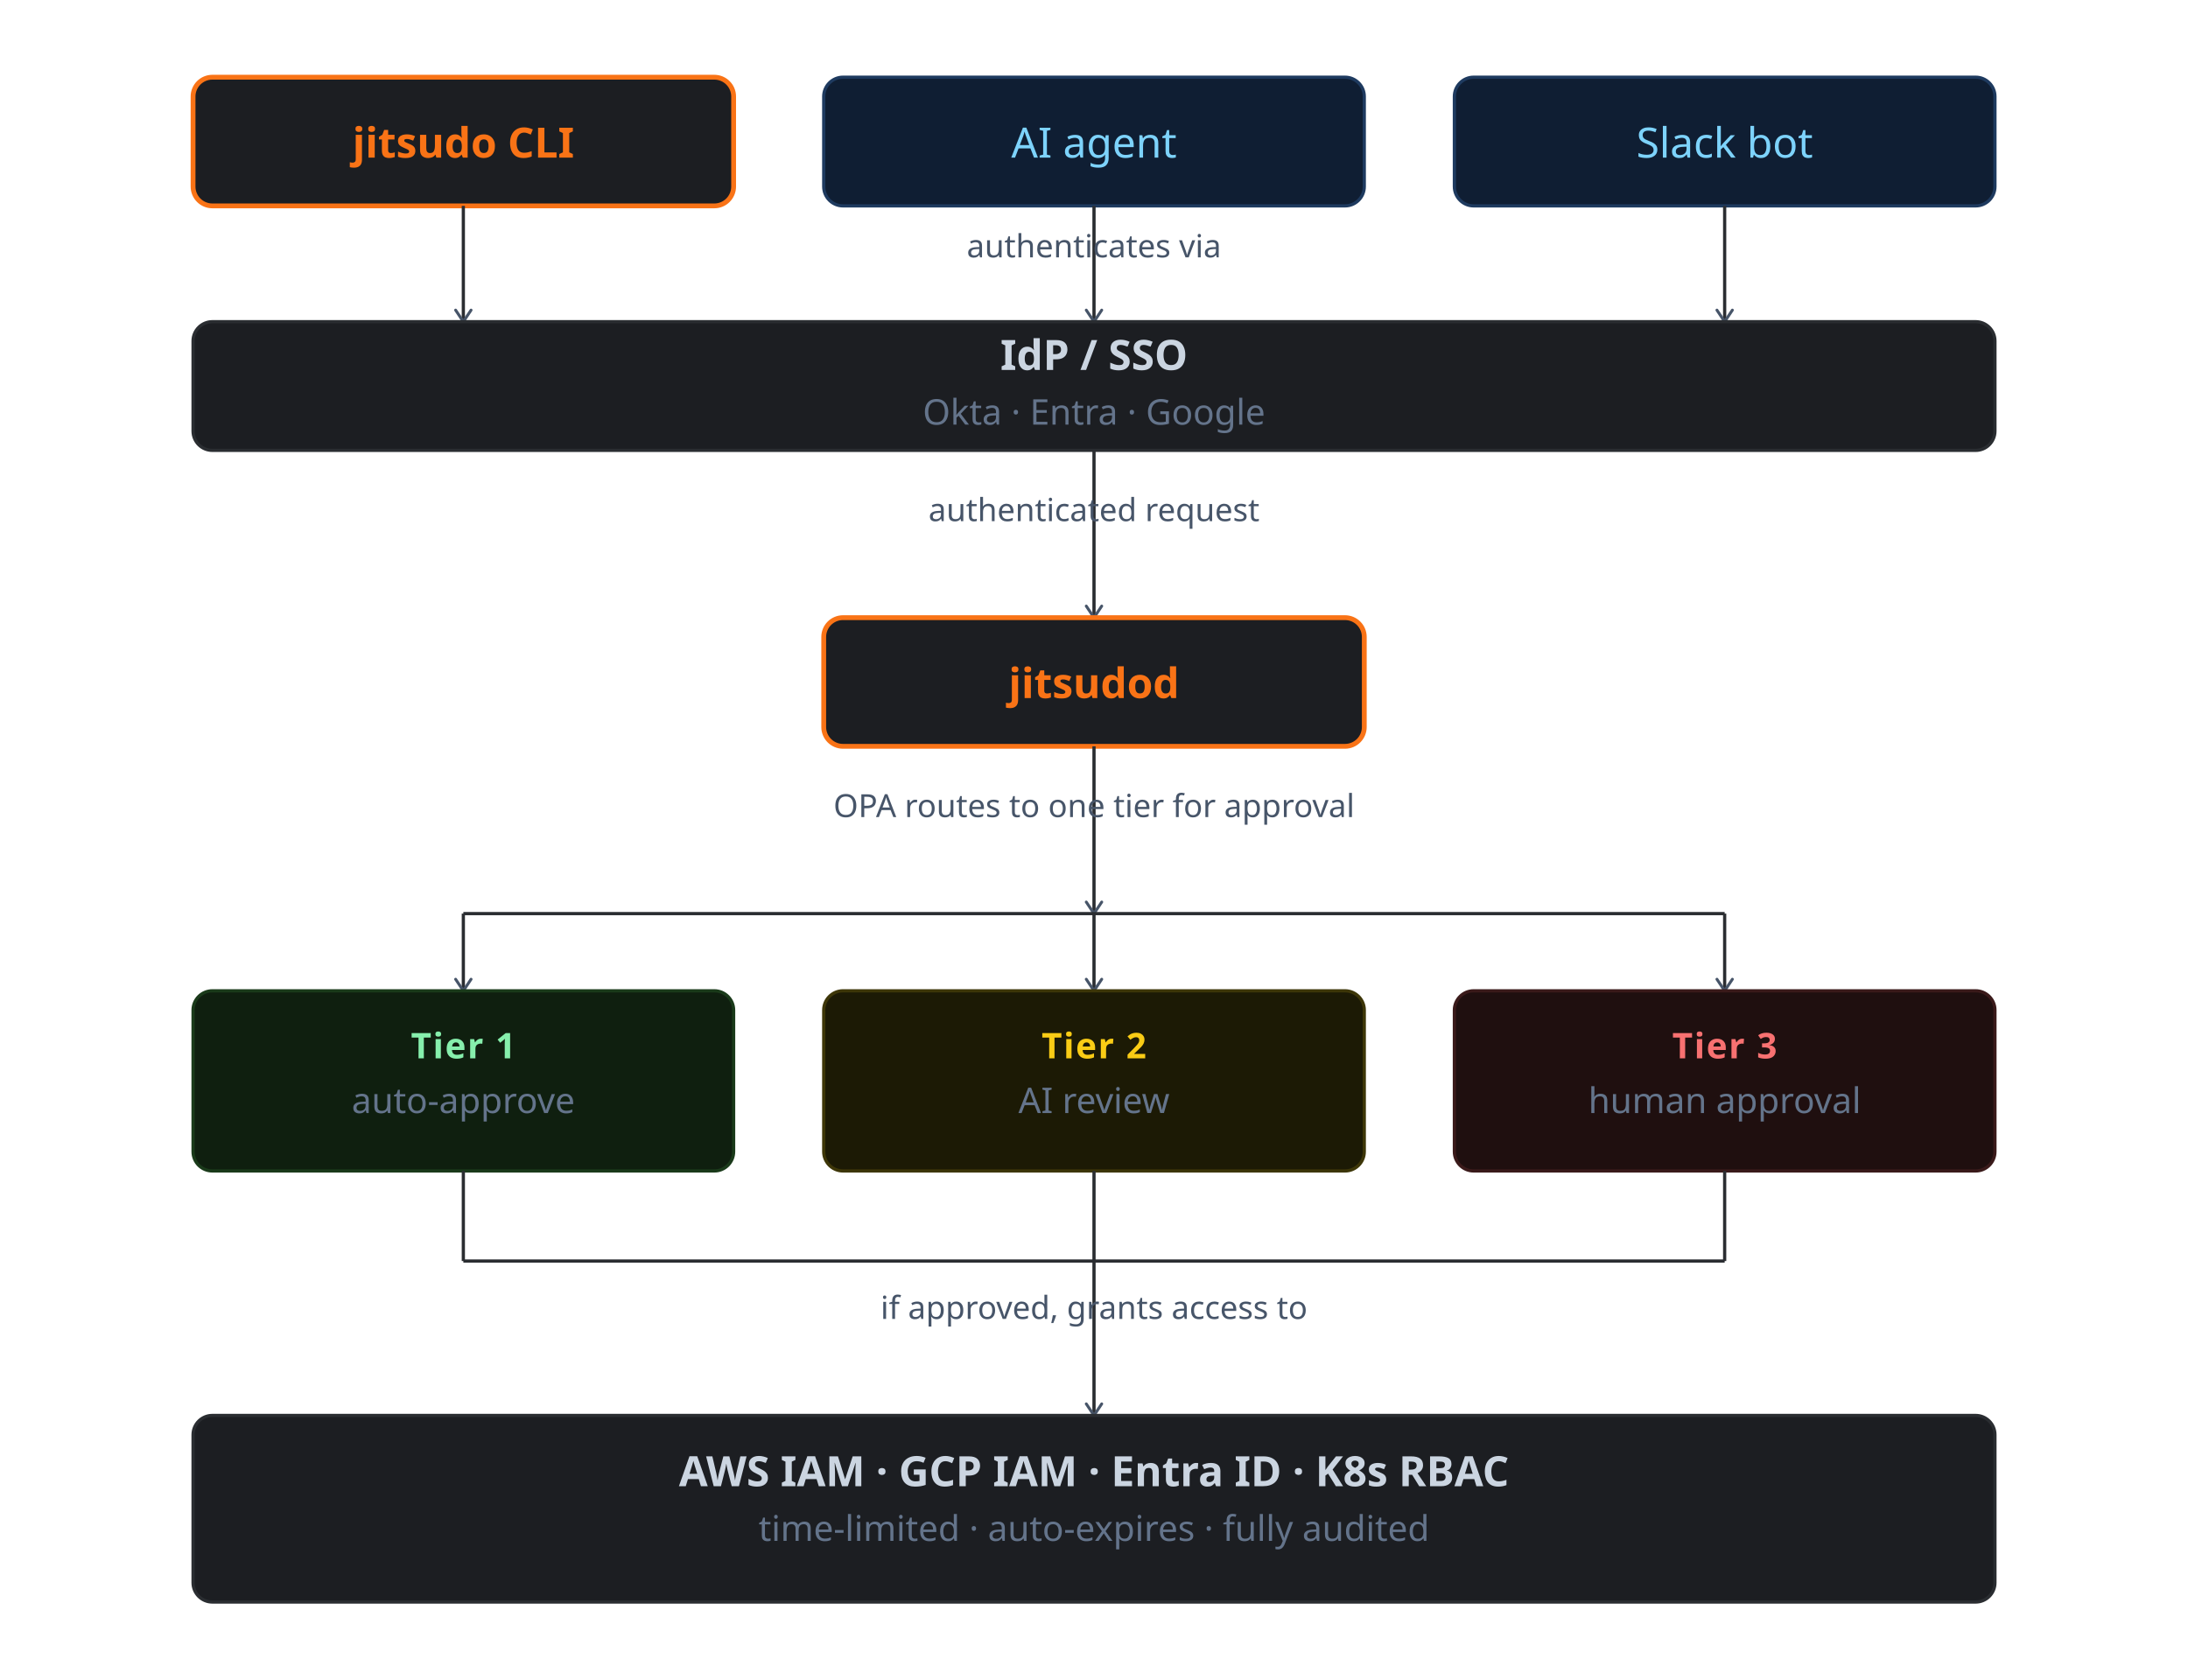
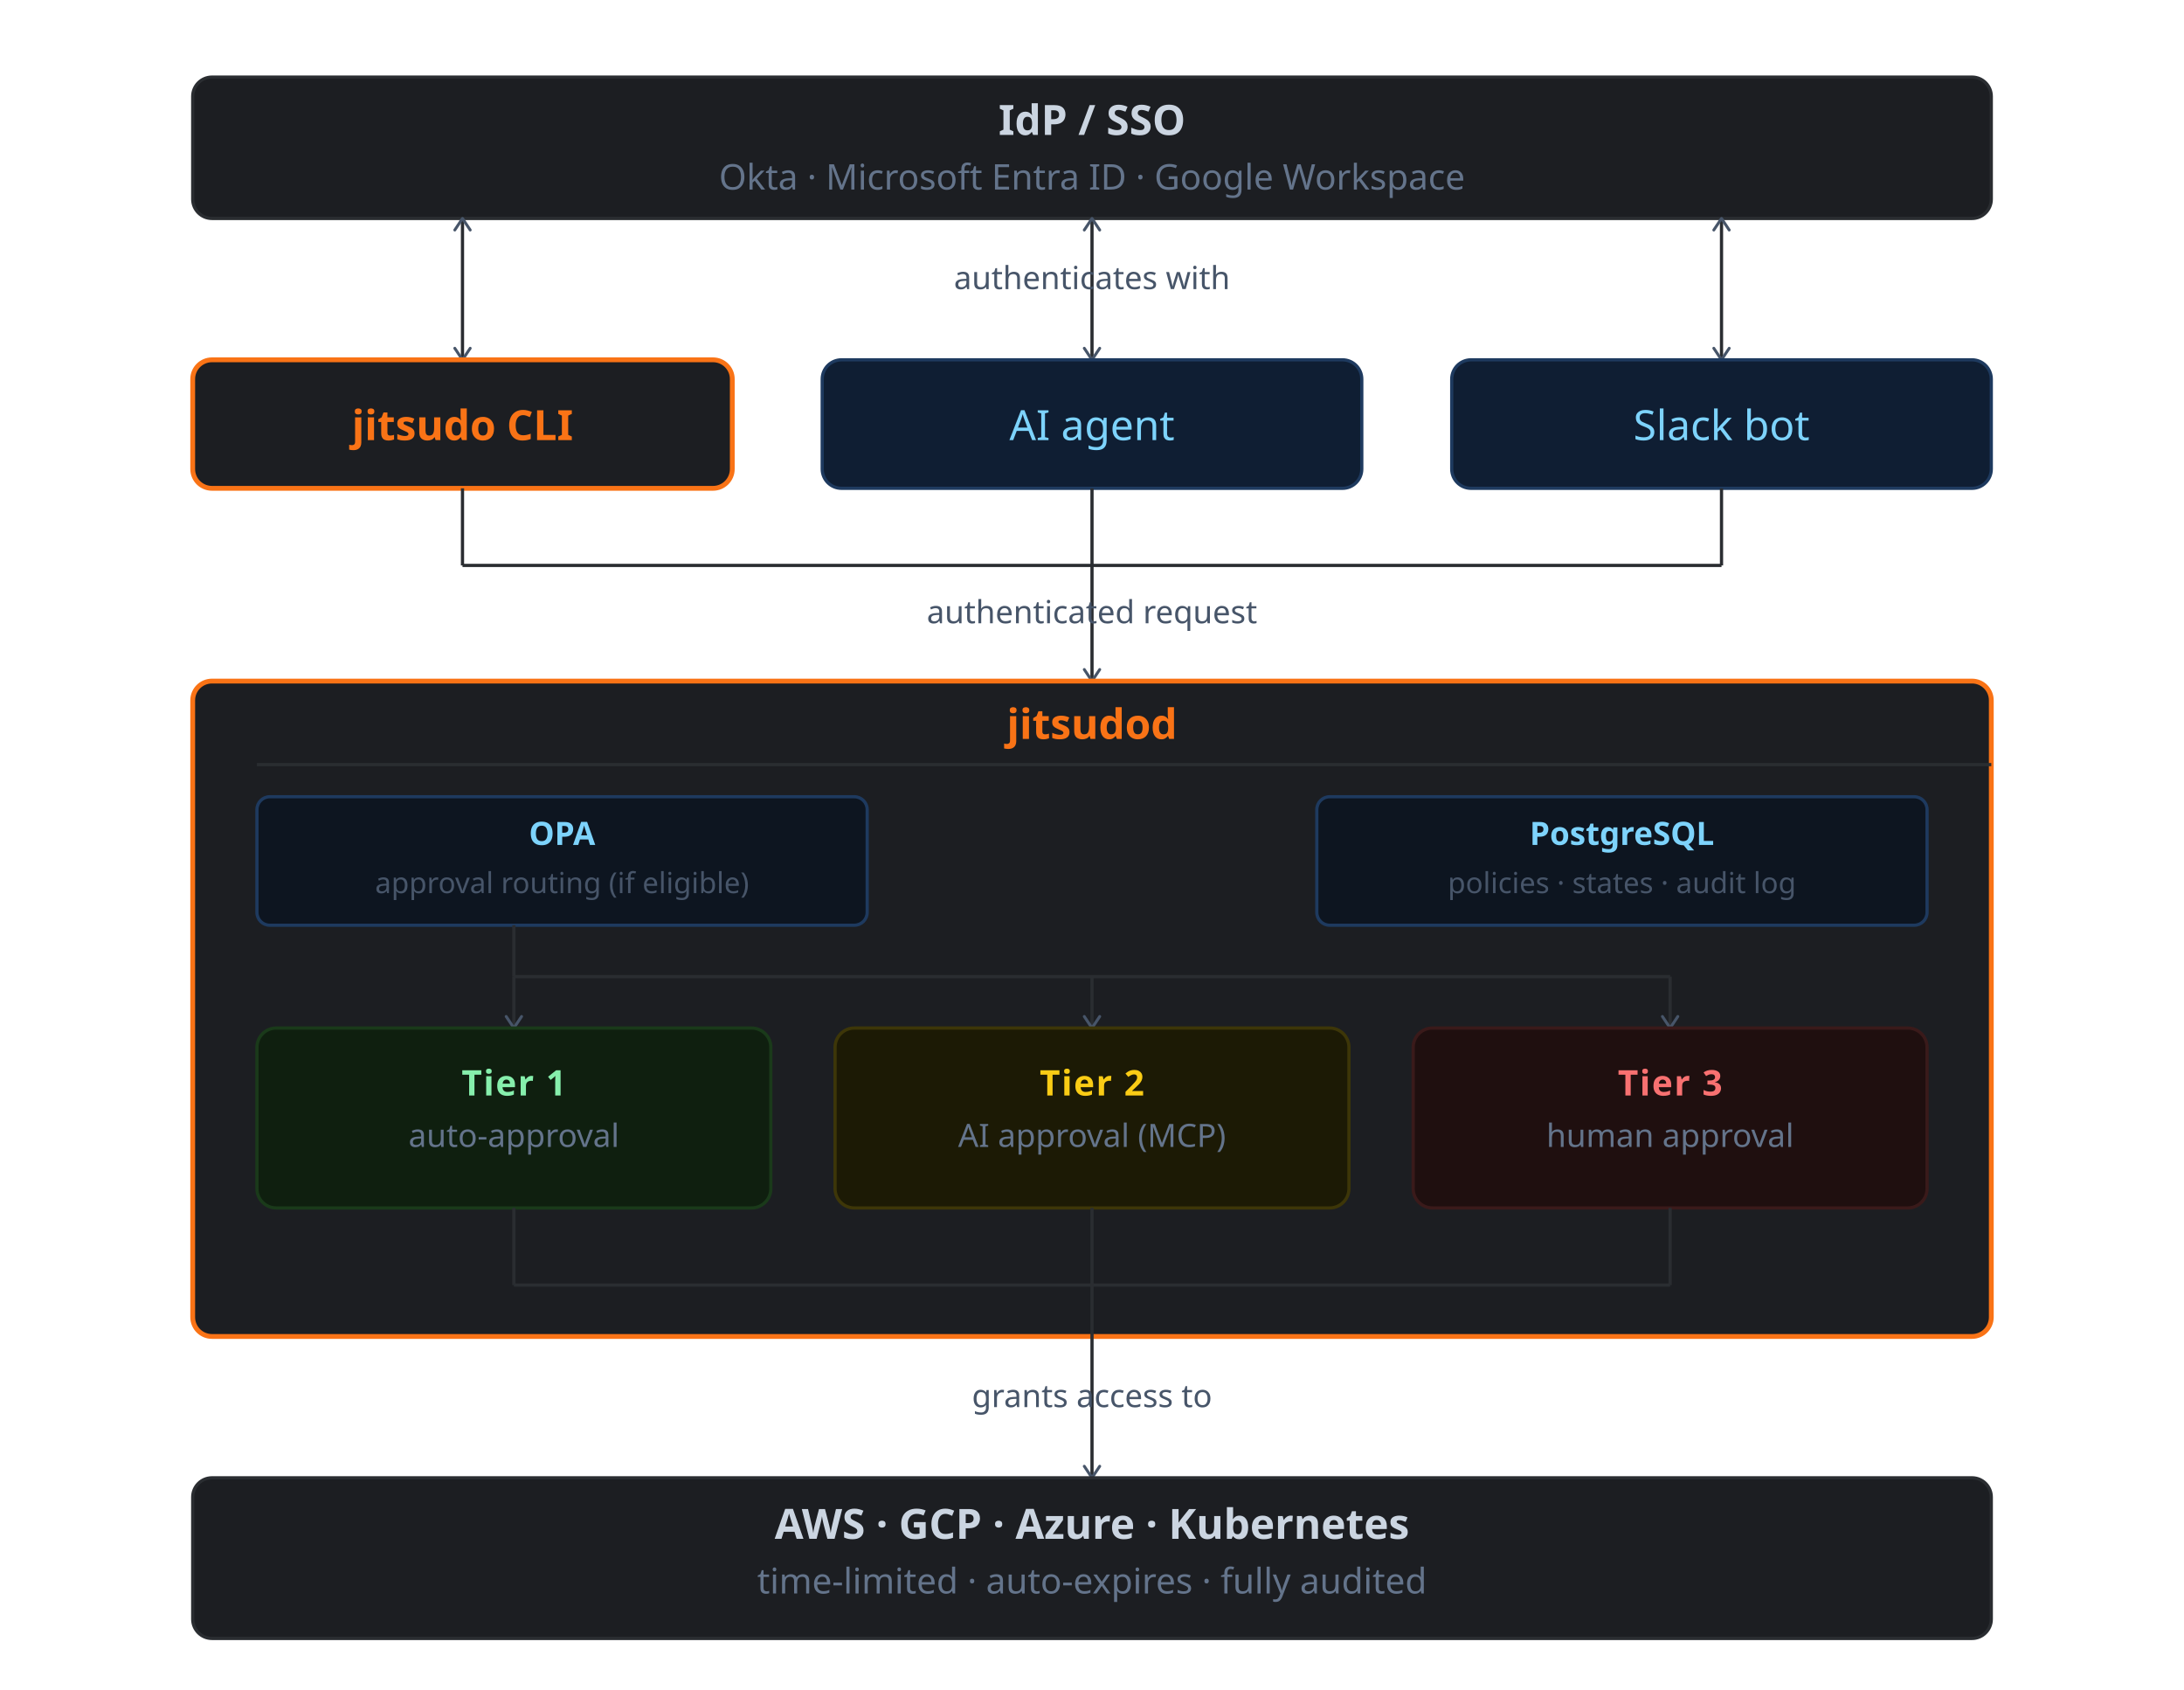
- <svg xmlns="http://www.w3.org/2000/svg" viewBox="0 0 680 522" style="background:#18191b">
+ <svg xmlns="http://www.w3.org/2000/svg" viewBox="0 0 680 526" style="background:#18191b">
  <defs>
    <marker id="arrow" viewBox="0 0 10 10" refX="8" refY="5" markerWidth="6" markerHeight="6" orient="auto-start-reverse">
      <path d="M2 1L8 5L2 9" fill="none" stroke="#475569" stroke-width="1.5" stroke-linecap="round" stroke-linejoin="round" />
    </marker>
  </defs>
-   <rect x="60" y="24" width="168" height="40" rx="6" fill="#1c1e22" stroke="#f97316" stroke-width="1.5" />
-   <text x="144" y="49" text-anchor="middle" font-family="system-ui,sans-serif" font-size="13" font-weight="700" fill="#f97316">jitsudo CLI</text>
-   <rect x="256" y="24" width="168" height="40" rx="6" fill="#0f1e33" stroke="#1e3a5f" stroke-width="1" />
-   <text x="340" y="49" text-anchor="middle" font-family="system-ui,sans-serif" font-size="13" font-weight="500" fill="#7dd3fc">AI agent</text>
-   <rect x="452" y="24" width="168" height="40" rx="6" fill="#0f1e33" stroke="#1e3a5f" stroke-width="1" />
-   <text x="536" y="49" text-anchor="middle" font-family="system-ui,sans-serif" font-size="13" font-weight="500" fill="#7dd3fc">Slack bot</text>
-   <line x1="144" y1="64" x2="144" y2="100" stroke="#2a2d31" stroke-width="1" marker-end="url(#arrow)" />
-   <line x1="340" y1="64" x2="340" y2="100" stroke="#2a2d31" stroke-width="1" marker-end="url(#arrow)" />
-   <line x1="536" y1="64" x2="536" y2="100" stroke="#2a2d31" stroke-width="1" marker-end="url(#arrow)" />
-   <text x="340" y="80" text-anchor="middle" font-family="system-ui,sans-serif" font-size="9.9" fill="#475569">authenticates via</text>
-   <rect x="60" y="100" width="560" height="40" rx="6" fill="#1c1e22" stroke="#2a2d31" stroke-width="1" />
-   <text x="340" y="115" text-anchor="middle" font-family="system-ui,sans-serif" font-size="13" font-weight="600" fill="#cbd5e1">IdP / SSO</text>
-   <text x="340" y="132" text-anchor="middle" font-family="system-ui,sans-serif" font-size="11" fill="#64748b">Okta · Entra · Google</text>
-   <line x1="340" y1="140" x2="340" y2="192" stroke="#2a2d31" stroke-width="1" marker-end="url(#arrow)" />
-   <text x="340" y="162" text-anchor="middle" font-family="system-ui,sans-serif" font-size="9.9" fill="#475569">authenticated request</text>
-   <rect x="256" y="192" width="168" height="40" rx="6" fill="#1c1e22" stroke="#f97316" stroke-width="1.5" />
-   <text x="340" y="217" text-anchor="middle" font-family="system-ui,sans-serif" font-size="13" font-weight="700" fill="#f97316">jitsudod</text>
-   <line x1="340" y1="232" x2="340" y2="284" stroke="#2a2d31" stroke-width="1" marker-end="url(#arrow)" />
-   <text x="340" y="254" text-anchor="middle" font-family="system-ui,sans-serif" font-size="9.9" fill="#475569">OPA routes to one tier for approval</text>
-   <line x1="144" y1="284" x2="536" y2="284" stroke="#2a2d31" stroke-width="1" />
-   <line x1="144" y1="284" x2="144" y2="308" stroke="#2a2d31" stroke-width="1" marker-end="url(#arrow)" />
-   <line x1="340" y1="284" x2="340" y2="308" stroke="#2a2d31" stroke-width="1" marker-end="url(#arrow)" />
-   <line x1="536" y1="284" x2="536" y2="308" stroke="#2a2d31" stroke-width="1" marker-end="url(#arrow)" />
-   <rect x="60" y="308" width="168" height="56" rx="6" fill="#0f1f0f" stroke="#1a3a1a" stroke-width="1" />
-   <text x="144" y="329" text-anchor="middle" font-family="system-ui,sans-serif" font-size="11" font-weight="600" fill="#86efac" letter-spacing="0.04em">Tier 1</text>
-   <text x="144" y="346" text-anchor="middle" font-family="system-ui,sans-serif" font-size="11" fill="#64748b">auto-approve</text>
-   <rect x="256" y="308" width="168" height="56" rx="6" fill="#1c1a05" stroke="#3d3608" stroke-width="1" />
-   <text x="340" y="329" text-anchor="middle" font-family="system-ui,sans-serif" font-size="11" font-weight="600" fill="#facc15" letter-spacing="0.04em">Tier 2</text>
-   <text x="340" y="346" text-anchor="middle" font-family="system-ui,sans-serif" font-size="11" fill="#64748b">AI review</text>
-   <rect x="452" y="308" width="168" height="56" rx="6" fill="#1f0f0f" stroke="#3a1a1a" stroke-width="1" />
-   <text x="536" y="329" text-anchor="middle" font-family="system-ui,sans-serif" font-size="11" font-weight="600" fill="#f87171" letter-spacing="0.04em">Tier 3</text>
-   <text x="536" y="346" text-anchor="middle" font-family="system-ui,sans-serif" font-size="11" fill="#64748b">human approval</text>
-   <line x1="144" y1="364" x2="144" y2="392" stroke="#2a2d31" stroke-width="1" />
-   <line x1="340" y1="364" x2="340" y2="392" stroke="#2a2d31" stroke-width="1" />
-   <line x1="536" y1="364" x2="536" y2="392" stroke="#2a2d31" stroke-width="1" />
-   <line x1="144" y1="392" x2="536" y2="392" stroke="#2a2d31" stroke-width="1" />
-   <line x1="340" y1="392" x2="340" y2="440" stroke="#2a2d31" stroke-width="1" marker-end="url(#arrow)" />
-   <text x="340" y="410" text-anchor="middle" font-family="system-ui,sans-serif" font-size="9.9" fill="#475569">if approved, grants access to</text>
-   <rect x="60" y="440" width="560" height="58" rx="6" fill="#1c1e22" stroke="#2a2d31" stroke-width="1" />
-   <text x="340" y="462" text-anchor="middle" font-family="system-ui,sans-serif" font-size="13" font-weight="600" fill="#cbd5e1">AWS IAM · GCP IAM · Entra ID · K8s RBAC</text>
-   <text x="340" y="479" text-anchor="middle" font-family="system-ui,sans-serif" font-size="11" fill="#64748b">time-limited · auto-expires · fully audited</text>
+   <rect x="60" y="24" width="560" height="44" rx="6" fill="#1c1e22" stroke="#2a2d31" stroke-width="1" />
+   <text x="340" y="42" text-anchor="middle" font-family="system-ui,sans-serif" font-size="13" font-weight="600" fill="#cbd5e1">IdP / SSO</text>
+   <text x="340" y="59" text-anchor="middle" font-family="system-ui,sans-serif" font-size="11" fill="#64748b">Okta · Microsoft Entra ID · Google Workspace</text>
+   <line x1="144" y1="68" x2="144" y2="112" stroke="#2a2d31" stroke-width="1" marker-start="url(#arrow)" marker-end="url(#arrow)" />
+   <line x1="340" y1="68" x2="340" y2="112" stroke="#2a2d31" stroke-width="1" marker-start="url(#arrow)" marker-end="url(#arrow)" />
+   <line x1="536" y1="68" x2="536" y2="112" stroke="#2a2d31" stroke-width="1" marker-start="url(#arrow)" marker-end="url(#arrow)" />
+   <text x="340" y="90" text-anchor="middle" font-family="system-ui,sans-serif" font-size="9.9" fill="#475569">authenticates with</text>
+   <rect x="60" y="112" width="168" height="40" rx="6" fill="#1c1e22" stroke="#f97316" stroke-width="1.5" />
+   <text x="144" y="137" text-anchor="middle" font-family="system-ui,sans-serif" font-size="13" font-weight="700" fill="#f97316">jitsudo CLI</text>
+   <rect x="256" y="112" width="168" height="40" rx="6" fill="#0f1e33" stroke="#1e3a5f" stroke-width="1" />
+   <text x="340" y="137" text-anchor="middle" font-family="system-ui,sans-serif" font-size="13" font-weight="500" fill="#7dd3fc">AI agent</text>
+   <rect x="452" y="112" width="168" height="40" rx="6" fill="#0f1e33" stroke="#1e3a5f" stroke-width="1" />
+   <text x="536" y="137" text-anchor="middle" font-family="system-ui,sans-serif" font-size="13" font-weight="500" fill="#7dd3fc">Slack bot</text>
+   <line x1="144" y1="152" x2="144" y2="176" stroke="#2a2d31" stroke-width="1" />
+   <line x1="340" y1="152" x2="340" y2="176" stroke="#2a2d31" stroke-width="1" />
+   <line x1="536" y1="152" x2="536" y2="176" stroke="#2a2d31" stroke-width="1" />
+   <line x1="144" y1="176" x2="536" y2="176" stroke="#2a2d31" stroke-width="1" />
+   <line x1="340" y1="176" x2="340" y2="212" stroke="#2a2d31" stroke-width="1" marker-end="url(#arrow)" />
+   <text x="340" y="194" text-anchor="middle" font-family="system-ui,sans-serif" font-size="9.9" fill="#475569">authenticated request</text>
+   <rect x="60" y="212" width="560" height="204" rx="6" fill="#1c1e22" stroke="#f97316" stroke-width="1.5" />
+   <text x="340" y="230" text-anchor="middle" font-family="system-ui,sans-serif" font-size="13" font-weight="700" fill="#f97316">jitsudod</text>
+   <line x1="80" y1="238" x2="620" y2="238" stroke="#2a2d31" stroke-width="1" />
+   <rect x="80" y="248" width="190" height="40" rx="4" fill="#0d1520" stroke="#1e3a5f" stroke-width="1" />
+   <text x="175" y="263" text-anchor="middle" font-family="system-ui,sans-serif" font-size="10" font-weight="600" fill="#7dd3fc">OPA</text>
+   <text x="175" y="278" text-anchor="middle" font-family="system-ui,sans-serif" font-size="9" fill="#475569">approval routing (if eligible)</text>
+   <rect x="410" y="248" width="190" height="40" rx="4" fill="#0d1520" stroke="#1e3a5f" stroke-width="1" />
+   <text x="505" y="263" text-anchor="middle" font-family="system-ui,sans-serif" font-size="10" font-weight="600" fill="#7dd3fc">PostgreSQL</text>
+   <text x="505" y="278" text-anchor="middle" font-family="system-ui,sans-serif" font-size="9" fill="#475569">policies · states · audit log</text>
+   <line x1="160" y1="288" x2="160" y2="304" stroke="#2a2d31" stroke-width="1" />
+   <line x1="160" y1="304" x2="520" y2="304" stroke="#2a2d31" stroke-width="1" />
+   <line x1="160" y1="304" x2="160" y2="320" stroke="#2a2d31" stroke-width="1" marker-end="url(#arrow)" />
+   <line x1="340" y1="304" x2="340" y2="320" stroke="#2a2d31" stroke-width="1" marker-end="url(#arrow)" />
+   <line x1="520" y1="304" x2="520" y2="320" stroke="#2a2d31" stroke-width="1" marker-end="url(#arrow)" />
+   <rect x="80" y="320" width="160" height="56" rx="6" fill="#0f1f0f" stroke="#1a3a1a" stroke-width="1" />
+   <text x="160" y="341" text-anchor="middle" font-family="system-ui,sans-serif" font-size="11" font-weight="600" fill="#86efac" letter-spacing="0.04em">Tier 1</text>
+   <text x="160" y="357" text-anchor="middle" font-family="system-ui,sans-serif" font-size="10" fill="#64748b">auto-approval</text>
+   <rect x="260" y="320" width="160" height="56" rx="6" fill="#1c1a05" stroke="#3d3608" stroke-width="1" />
+   <text x="340" y="341" text-anchor="middle" font-family="system-ui,sans-serif" font-size="11" font-weight="600" fill="#facc15" letter-spacing="0.04em">Tier 2</text>
+   <text x="340" y="357" text-anchor="middle" font-family="system-ui,sans-serif" font-size="10" fill="#64748b">AI approval (MCP)</text>
+   <rect x="440" y="320" width="160" height="56" rx="6" fill="#1f0f0f" stroke="#3a1a1a" stroke-width="1" />
+   <text x="520" y="341" text-anchor="middle" font-family="system-ui,sans-serif" font-size="11" font-weight="600" fill="#f87171" letter-spacing="0.04em">Tier 3</text>
+   <text x="520" y="357" text-anchor="middle" font-family="system-ui,sans-serif" font-size="10" fill="#64748b">human approval</text>
+   <line x1="160" y1="376" x2="160" y2="400" stroke="#2a2d31" stroke-width="1" />
+   <line x1="340" y1="376" x2="340" y2="400" stroke="#2a2d31" stroke-width="1" />
+   <line x1="520" y1="376" x2="520" y2="400" stroke="#2a2d31" stroke-width="1" />
+   <line x1="160" y1="400" x2="520" y2="400" stroke="#2a2d31" stroke-width="1" />
+   <line x1="340" y1="400" x2="340" y2="460" stroke="#2a2d31" stroke-width="1" marker-end="url(#arrow)" />
+   <text x="340" y="438" text-anchor="middle" font-family="system-ui,sans-serif" font-size="9.9" fill="#475569">grants access to</text>
+   <rect x="60" y="460" width="560" height="50" rx="6" fill="#1c1e22" stroke="#2a2d31" stroke-width="1" />
+   <text x="340" y="479" text-anchor="middle" font-family="system-ui,sans-serif" font-size="13" font-weight="600" fill="#cbd5e1">AWS · GCP · Azure · Kubernetes</text>
+   <text x="340" y="496" text-anchor="middle" font-family="system-ui,sans-serif" font-size="11" fill="#64748b">time-limited · auto-expires · fully audited</text>
</svg>
